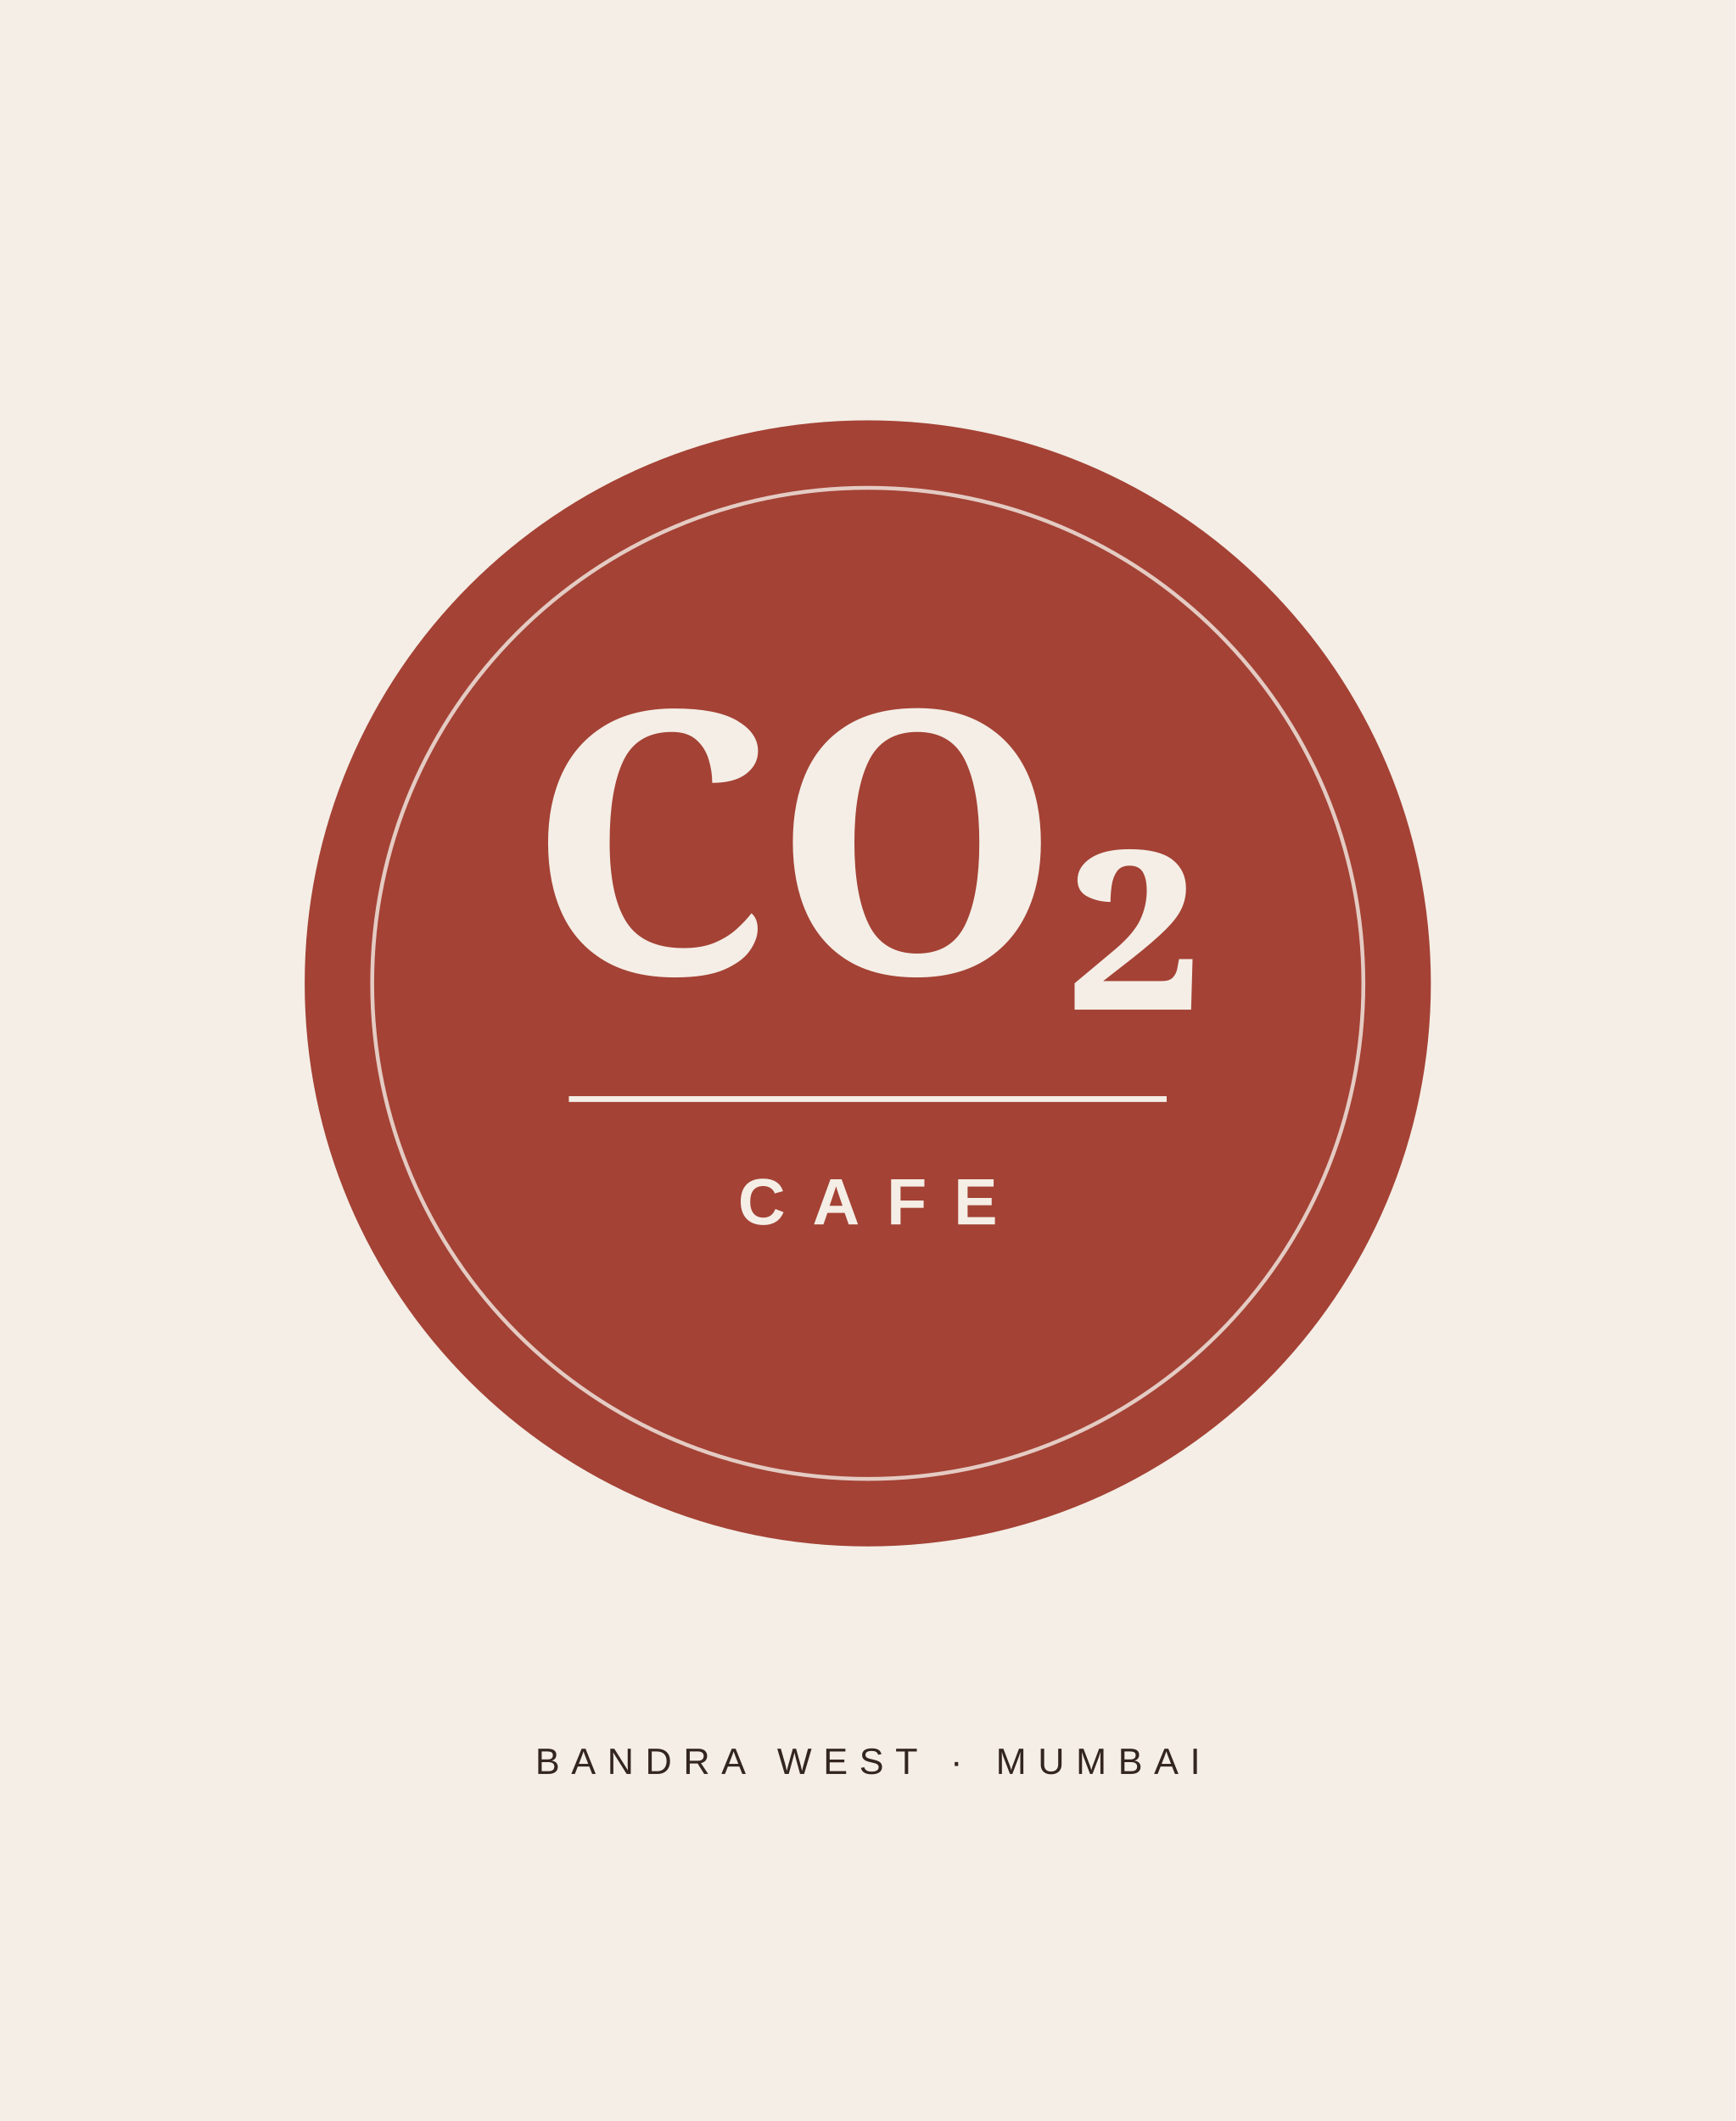
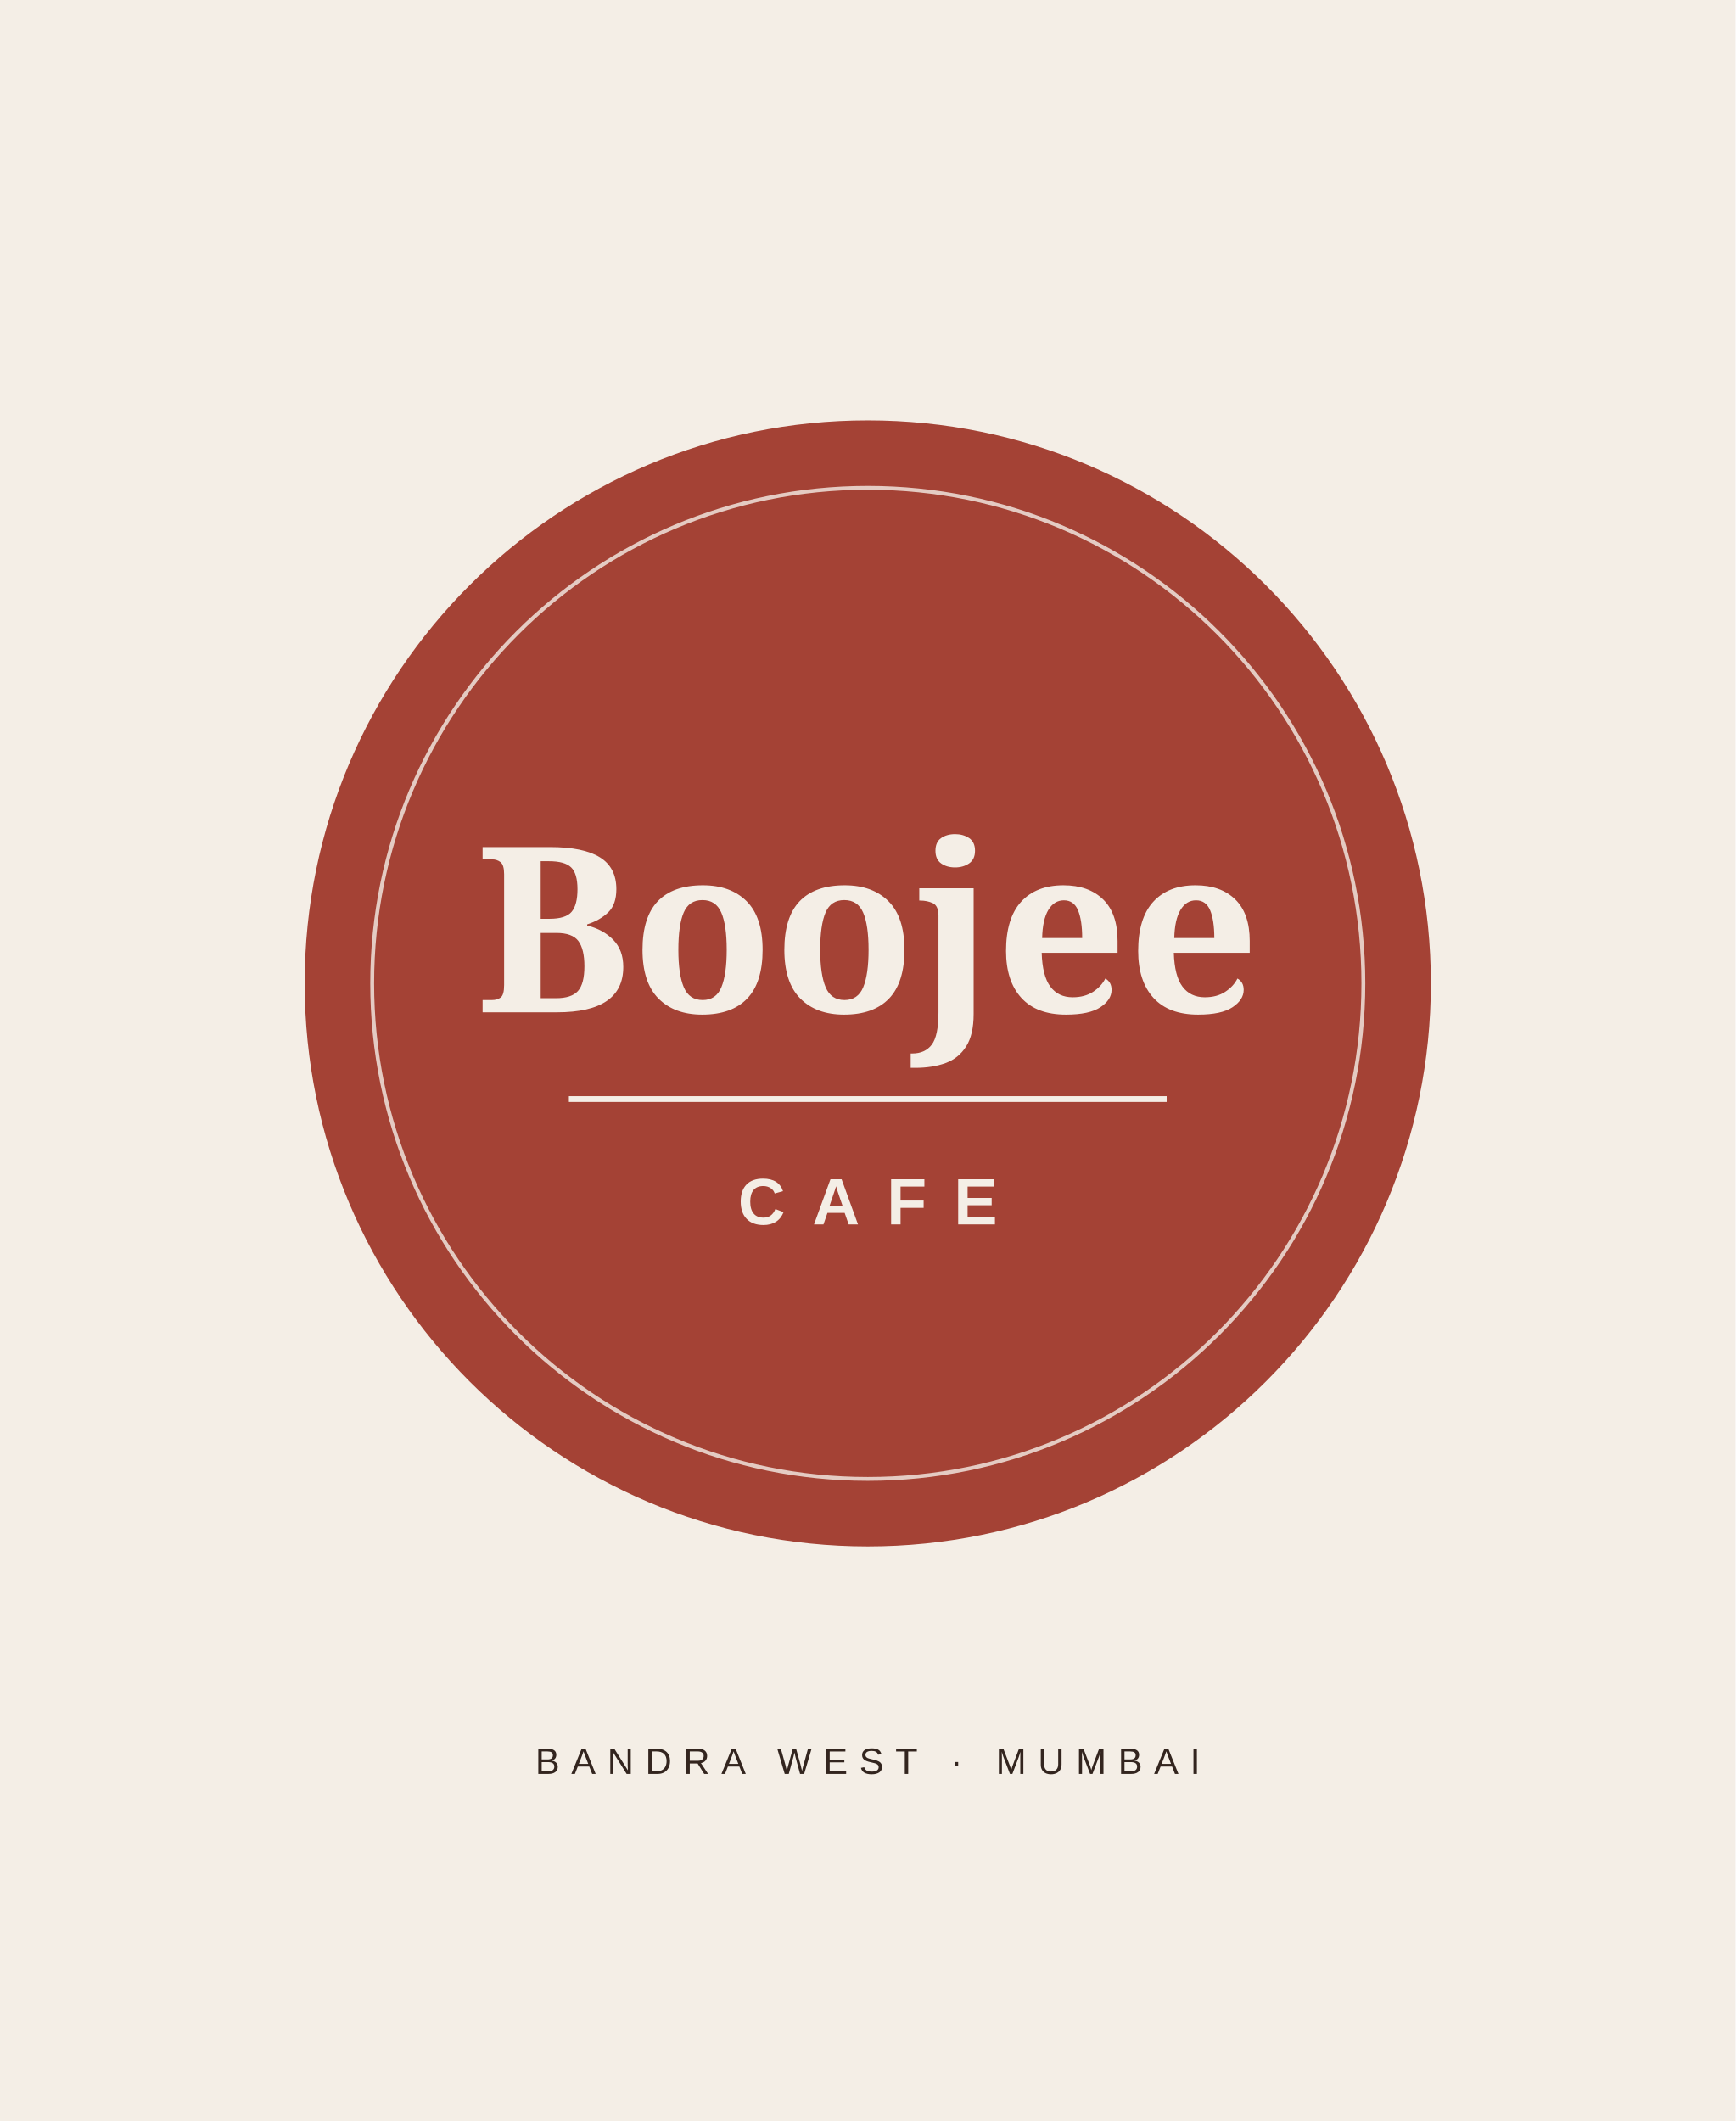
<svg xmlns="http://www.w3.org/2000/svg" viewBox="0 0 900 1100" role="img" aria-labelledby="title desc">
  <rect width="900" height="1100" fill="#f4eee6" />
  <circle cx="450" cy="510" r="292" fill="#a44235" />
  <circle cx="450" cy="510" r="257" fill="none" stroke="#f4eee6" stroke-width="2" opacity=".8" />
-   <text x="450" y="505" text-anchor="middle" fill="#f4eee6" font-family="Georgia, serif" font-size="190" font-weight="bold">CO₂</text>
+   <text x="450" y="525" text-anchor="middle" fill="#f4eee6" font-family="Georgia, serif" font-size="120" font-weight="bold">Boojee</text>
  <path d="M295 570H605" stroke="#f4eee6" stroke-width="3" />
  <text x="450" y="635" text-anchor="middle" fill="#f4eee6" font-family="Arial, sans-serif" font-size="34" font-weight="bold" letter-spacing="14">CAFE</text>
  <text x="450" y="920" text-anchor="middle" fill="#33251f" font-family="Arial, sans-serif" font-size="19" letter-spacing="6">BANDRA WEST · MUMBAI</text>
</svg>
